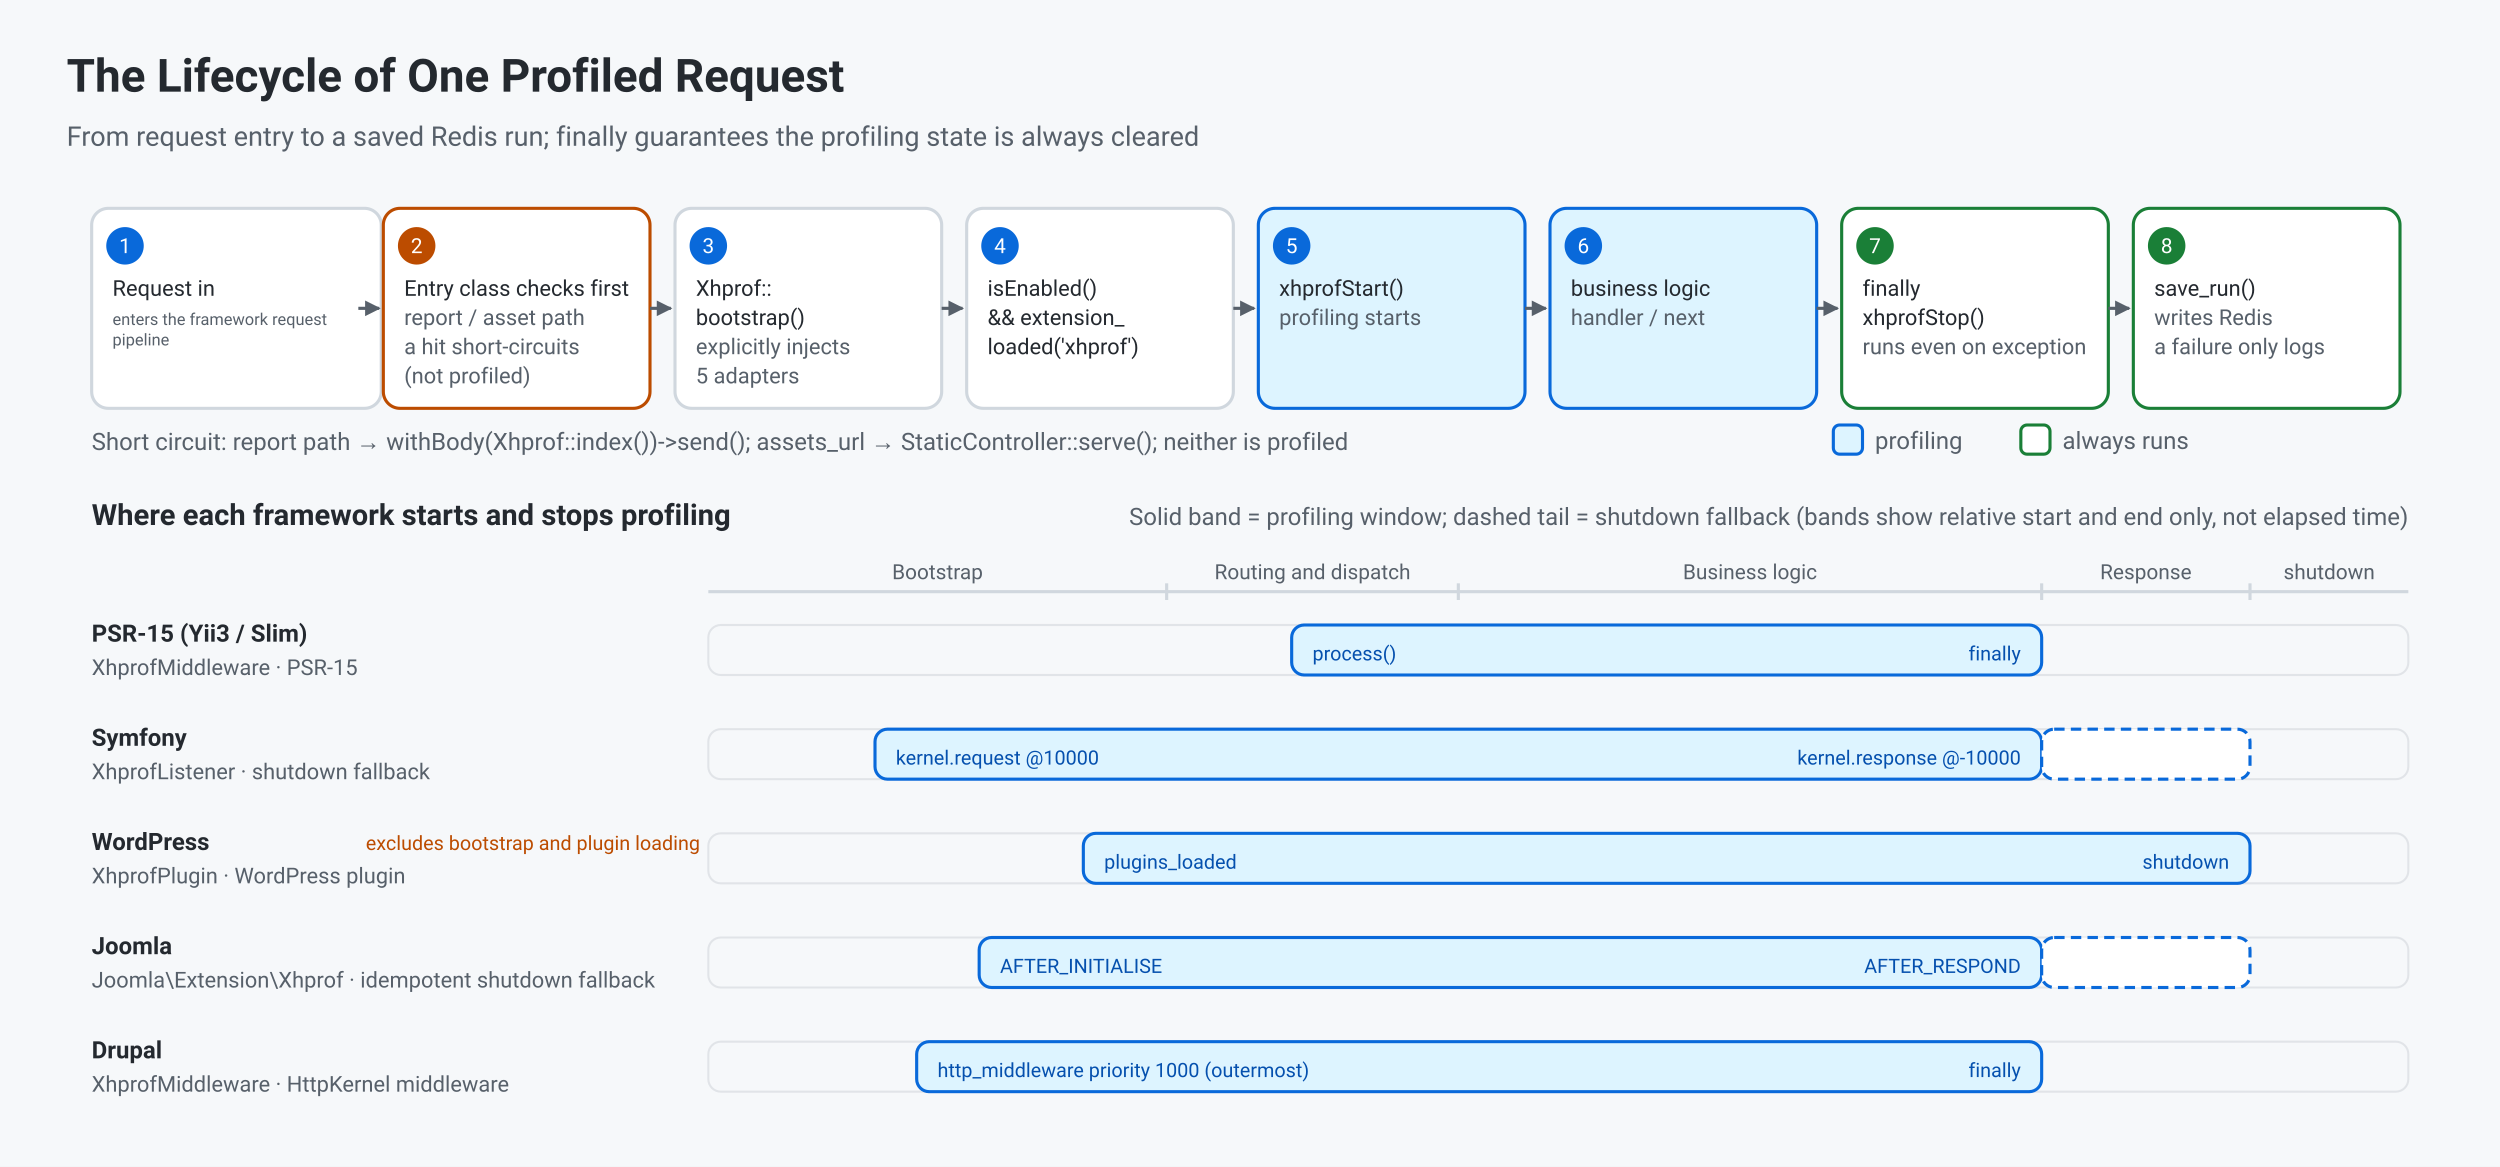
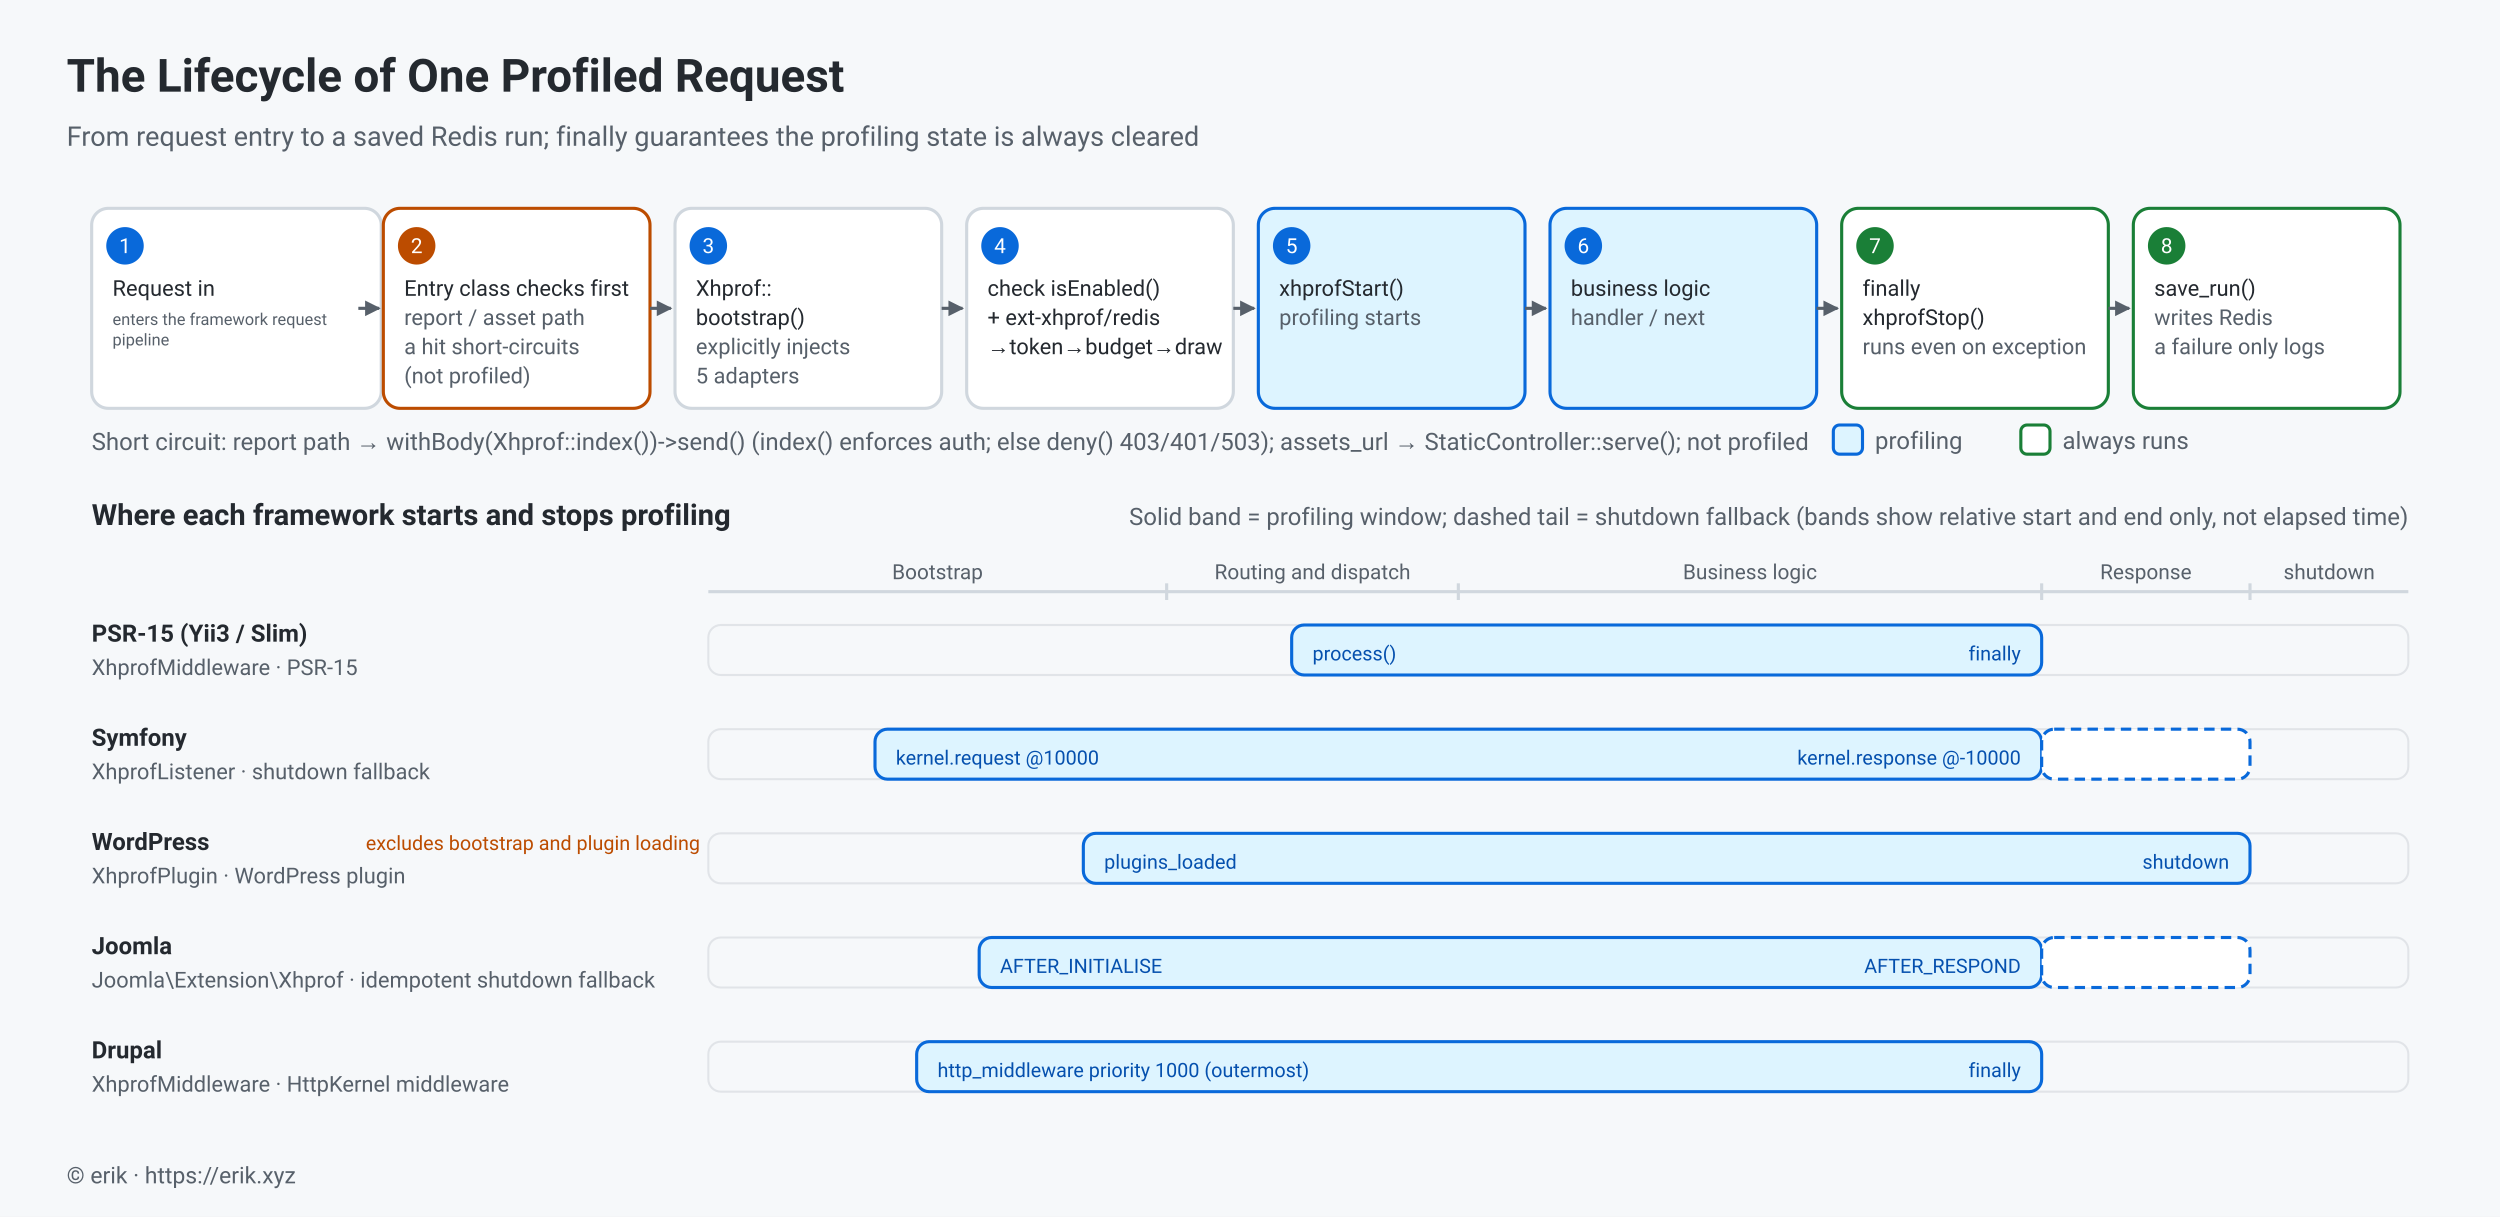
- <svg xmlns="http://www.w3.org/2000/svg" viewBox="0 0 1200 560" width="1200" height="560" role="img" font-family="-apple-system, BlinkMacSystemFont, &quot;Segoe UI&quot;, Roboto, &quot;Helvetica Neue&quot;, Arial, &quot;Noto Sans SC&quot;, &quot;PingFang SC&quot;, &quot;Microsoft YaHei&quot;, sans-serif">
+ <svg xmlns="http://www.w3.org/2000/svg" viewBox="0 0 1200 584" width="1200" height="584" role="img" font-family="-apple-system, BlinkMacSystemFont, &quot;Segoe UI&quot;, Roboto, &quot;Helvetica Neue&quot;, Arial, &quot;Noto Sans SC&quot;, &quot;PingFang SC&quot;, &quot;Microsoft YaHei&quot;, sans-serif">
  <defs>
    <marker id="lc-arrow" viewBox="0 0 10 10" refX="9" refY="5" markerWidth="5" markerHeight="5" orient="auto-start-reverse">
      <path d="M0,0 L10,5 L0,10 z" fill="#57606a" />
    </marker>
  </defs>
-   <rect x="0" y="0" width="1200" height="560" fill="#f6f8fa" />
+   <rect x="0" y="0" width="1200" height="584" fill="#f6f8fa" />
  <text x="32" y="44" font-size="22" font-weight="700" fill="#24292f">The Lifecycle of One Profiled Request</text>
  <text x="32" y="70" font-size="13" fill="#57606a">From request entry to a saved Redis run; finally guarantees the profiling state is always cleared</text>
  <rect x="44" y="100" width="139" height="96" rx="8" fill="#ffffff" stroke="#d0d7de" stroke-width="1.5" />
  <circle cx="60" cy="118" r="9" fill="#0969da" />
  <text x="60" y="121.5" font-size="10" fill="#ffffff" text-anchor="middle">1</text>
  <text x="54" y="142" font-size="10.5" fill="#24292f">Request in</text>
  <text x="54" y="156" font-size="7.87" fill="#57606a">
    <tspan x="54">enters the framework request</tspan>
    <tspan x="54" dy="9.8">pipeline</tspan>
  </text>
  <line x1="172" y1="148" x2="182" y2="148" stroke="#57606a" stroke-width="1.5" marker-end="url(#lc-arrow)" />
  <rect x="184" y="100" width="128" height="96" rx="8" fill="#ffffff" stroke="#bc4c00" stroke-width="1.5" />
  <circle cx="200" cy="118" r="9" fill="#bc4c00" />
  <text x="200" y="121.5" font-size="10" fill="#ffffff" text-anchor="middle">2</text>
  <text x="194" y="142" font-size="10.5" fill="#24292f">Entry class checks first</text>
  <text x="194" y="156" font-size="10.5" fill="#57606a">report / asset path</text>
  <text x="194" y="170" font-size="10.5" fill="#57606a">a hit short-circuits</text>
  <text x="194" y="184" font-size="10.5" fill="#57606a">(not profiled)</text>
  <line x1="312" y1="148" x2="322" y2="148" stroke="#57606a" stroke-width="1.5" marker-end="url(#lc-arrow)" />
  <rect x="324" y="100" width="128" height="96" rx="8" fill="#ffffff" stroke="#d0d7de" stroke-width="1.5" />
  <circle cx="340" cy="118" r="9" fill="#0969da" />
  <text x="340" y="121.5" font-size="10" fill="#ffffff" text-anchor="middle">3</text>
  <text x="334" y="142" font-size="10.5" fill="#24292f">Xhprof::</text>
  <text x="334" y="156" font-size="10.5" fill="#24292f">bootstrap()</text>
  <text x="334" y="170" font-size="10.5" fill="#57606a">explicitly injects</text>
  <text x="334" y="184" font-size="10.5" fill="#57606a">5 adapters</text>
  <line x1="452" y1="148" x2="462" y2="148" stroke="#57606a" stroke-width="1.5" marker-end="url(#lc-arrow)" />
  <rect x="464" y="100" width="128" height="96" rx="8" fill="#ffffff" stroke="#d0d7de" stroke-width="1.5" />
  <circle cx="480" cy="118" r="9" fill="#0969da" />
  <text x="480" y="121.5" font-size="10" fill="#ffffff" text-anchor="middle">4</text>
-   <text x="474" y="142" font-size="10.5" fill="#24292f">isEnabled()</text>
-   <text x="474" y="156" font-size="10.5" fill="#24292f">&amp;&amp; extension_</text>
-   <text x="474" y="170" font-size="10.5" fill="#24292f">loaded('xhprof')</text>
+   <text x="474" y="142" font-size="10.5" fill="#24292f">check isEnabled()</text>
+   <text x="474" y="156" font-size="10.5" fill="#24292f">+ ext-xhprof/redis</text>
+   <text x="474" y="170" font-size="10.5" fill="#24292f">→token→budget→draw</text>
  <line x1="592" y1="148" x2="602" y2="148" stroke="#57606a" stroke-width="1.5" marker-end="url(#lc-arrow)" />
  <rect x="604" y="100" width="128" height="96" rx="8" fill="#ddf4ff" stroke="#0969da" stroke-width="1.5" />
  <circle cx="620" cy="118" r="9" fill="#0969da" />
  <text x="620" y="121.5" font-size="10" fill="#ffffff" text-anchor="middle">5</text>
  <text x="614" y="142" font-size="10.5" fill="#24292f">xhprofStart()</text>
  <text x="614" y="156" font-size="10.5" fill="#57606a">profiling starts</text>
  <line x1="732" y1="148" x2="742" y2="148" stroke="#57606a" stroke-width="1.5" marker-end="url(#lc-arrow)" />
  <rect x="744" y="100" width="128" height="96" rx="8" fill="#ddf4ff" stroke="#0969da" stroke-width="1.5" />
  <circle cx="760" cy="118" r="9" fill="#0969da" />
  <text x="760" y="121.5" font-size="10" fill="#ffffff" text-anchor="middle">6</text>
  <text x="754" y="142" font-size="10.5" fill="#24292f">business logic</text>
  <text x="754" y="156" font-size="10.5" fill="#57606a">handler / next</text>
  <line x1="872" y1="148" x2="882" y2="148" stroke="#57606a" stroke-width="1.5" marker-end="url(#lc-arrow)" />
  <rect x="884" y="100" width="128" height="96" rx="8" fill="#ffffff" stroke="#1a7f37" stroke-width="1.5" />
  <circle cx="900" cy="118" r="9" fill="#1a7f37" />
  <text x="900" y="121.5" font-size="10" fill="#ffffff" text-anchor="middle">7</text>
  <text x="894" y="142" font-size="10.5" fill="#24292f">finally</text>
  <text x="894" y="156" font-size="10.5" fill="#24292f">xhprofStop()</text>
  <text x="894" y="170" font-size="10.5" fill="#57606a">runs even on exception</text>
  <line x1="1012" y1="148" x2="1022" y2="148" stroke="#57606a" stroke-width="1.5" marker-end="url(#lc-arrow)" />
  <rect x="1024" y="100" width="128" height="96" rx="8" fill="#ffffff" stroke="#1a7f37" stroke-width="1.5" />
  <circle cx="1040" cy="118" r="9" fill="#1a7f37" />
  <text x="1040" y="121.5" font-size="10" fill="#ffffff" text-anchor="middle">8</text>
  <text x="1034" y="142" font-size="10.5" fill="#24292f">save_run()</text>
  <text x="1034" y="156" font-size="10.5" fill="#57606a">writes Redis</text>
  <text x="1034" y="170" font-size="10.5" fill="#57606a">a failure only logs</text>
-   <text x="44" y="216" font-size="11.5" fill="#57606a">Short circuit: report path → withBody(Xhprof::index())-&gt;send(); assets_url → StaticController::serve(); neither is profiled</text>
+   <text x="44" y="216" font-size="11.5" fill="#57606a">Short circuit: report path → withBody(Xhprof::index())-&gt;send() (index() enforces auth; else deny() 403/401/503); assets_url → StaticController::serve(); not profiled</text>
  <rect x="880" y="204" width="14" height="14" rx="3" fill="#ddf4ff" stroke="#0969da" stroke-width="1.5" />
  <text x="900" y="215.5" font-size="11.5" fill="#57606a">profiling</text>
  <rect x="970" y="204" width="14" height="14" rx="3" fill="#ffffff" stroke="#1a7f37" stroke-width="1.5" />
  <text x="990" y="215.5" font-size="11.5" fill="#57606a">always runs</text>
  <text x="44" y="252" font-size="14" font-weight="600" fill="#24292f">Where each framework starts and stops profiling</text>
  <text x="1156" y="252" font-size="11.5" fill="#57606a" text-anchor="end">Solid band = profiling window; dashed tail = shutdown fallback (bands show relative start and end only, not elapsed time)</text>
  <line x1="340" y1="284" x2="1156" y2="284" stroke="#d0d7de" stroke-width="1.5" />
  <line x1="560" y1="280" x2="560" y2="288" stroke="#d0d7de" stroke-width="1.5" />
  <line x1="700" y1="280" x2="700" y2="288" stroke="#d0d7de" stroke-width="1.5" />
  <line x1="980" y1="280" x2="980" y2="288" stroke="#d0d7de" stroke-width="1.5" />
  <line x1="1080" y1="280" x2="1080" y2="288" stroke="#d0d7de" stroke-width="1.5" />
  <text x="450" y="278" font-size="10" fill="#57606a" text-anchor="middle">Bootstrap</text>
  <text x="630" y="278" font-size="10" fill="#57606a" text-anchor="middle">Routing and dispatch</text>
  <text x="840" y="278" font-size="10" fill="#57606a" text-anchor="middle">Business logic</text>
  <text x="1030" y="278" font-size="10" fill="#57606a" text-anchor="middle">Response</text>
  <text x="1118" y="278" font-size="10" fill="#57606a" text-anchor="middle">shutdown</text>
  <text x="44" y="308" font-size="11.5" font-weight="600" fill="#24292f">PSR-15 (Yii3 / Slim)</text>
  <text x="44" y="324" font-size="10.5" fill="#57606a">XhprofMiddleware · PSR-15</text>
  <rect x="340" y="300" width="816" height="24" rx="6" fill="#f6f8fa" stroke="#e1e4e8" />
  <rect x="620" y="300" width="360" height="24" rx="6" fill="#ddf4ff" stroke="#0969da" stroke-width="1.5" />
  <text x="630" y="317" font-size="9.5" fill="#0550ae">process()</text>
  <text x="970" y="317" font-size="9.5" fill="#0550ae" text-anchor="end">finally</text>
  <text x="44" y="358" font-size="11.5" font-weight="600" fill="#24292f">Symfony</text>
  <text x="44" y="374" font-size="10.5" fill="#57606a">XhprofListener · shutdown fallback</text>
  <rect x="340" y="350" width="816" height="24" rx="6" fill="#f6f8fa" stroke="#e1e4e8" />
  <rect x="420" y="350" width="560" height="24" rx="6" fill="#ddf4ff" stroke="#0969da" stroke-width="1.5" />
  <rect x="980" y="350" width="100" height="24" rx="6" fill="#ffffff" stroke="#0969da" stroke-width="1.5" stroke-dasharray="5 3" />
  <text x="430" y="367" font-size="9.5" fill="#0550ae">kernel.request @10000</text>
  <text x="970" y="367" font-size="9.5" fill="#0550ae" text-anchor="end">kernel.response @-10000</text>
  <text x="44" y="408" font-size="11.5" font-weight="600" fill="#24292f">WordPress</text>
  <text x="44" y="424" font-size="10.5" fill="#57606a">XhprofPlugin · WordPress plugin</text>
  <rect x="340" y="400" width="816" height="24" rx="6" fill="#f6f8fa" stroke="#e1e4e8" />
  <rect x="520" y="400" width="560" height="24" rx="6" fill="#ddf4ff" stroke="#0969da" stroke-width="1.5" />
  <text x="530" y="417" font-size="9.5" fill="#0550ae">plugins_loaded</text>
  <text x="1070" y="417" font-size="9.5" fill="#0550ae" text-anchor="end">shutdown</text>
  <text x="336" y="408" font-size="9.5" fill="#bc4c00" text-anchor="end">excludes bootstrap and plugin loading</text>
  <text x="44" y="458" font-size="11.5" font-weight="600" fill="#24292f">Joomla</text>
  <text x="44" y="474" font-size="10.5" fill="#57606a">Joomla\Extension\Xhprof · idempotent shutdown fallback</text>
  <rect x="340" y="450" width="816" height="24" rx="6" fill="#f6f8fa" stroke="#e1e4e8" />
  <rect x="470" y="450" width="510" height="24" rx="6" fill="#ddf4ff" stroke="#0969da" stroke-width="1.5" />
  <rect x="980" y="450" width="100" height="24" rx="6" fill="#ffffff" stroke="#0969da" stroke-width="1.5" stroke-dasharray="5 3" />
  <text x="480" y="467" font-size="9.5" fill="#0550ae">AFTER_INITIALISE</text>
  <text x="970" y="467" font-size="9.5" fill="#0550ae" text-anchor="end">AFTER_RESPOND</text>
  <text x="44" y="508" font-size="11.5" font-weight="600" fill="#24292f">Drupal</text>
  <text x="44" y="524" font-size="10.5" fill="#57606a">XhprofMiddleware · HttpKernel middleware</text>
  <rect x="340" y="500" width="816" height="24" rx="6" fill="#f6f8fa" stroke="#e1e4e8" />
  <rect x="440" y="500" width="540" height="24" rx="6" fill="#ddf4ff" stroke="#0969da" stroke-width="1.5" />
  <text x="450" y="517" font-size="9.5" fill="#0550ae">http_middleware priority 1000 (outermost)</text>
  <text x="970" y="517" font-size="9.5" fill="#0550ae" text-anchor="end">finally</text>
+   <text x="32" y="568" font-size="11" fill="#57606a">© erik · https://erik.xyz</text>
</svg>
